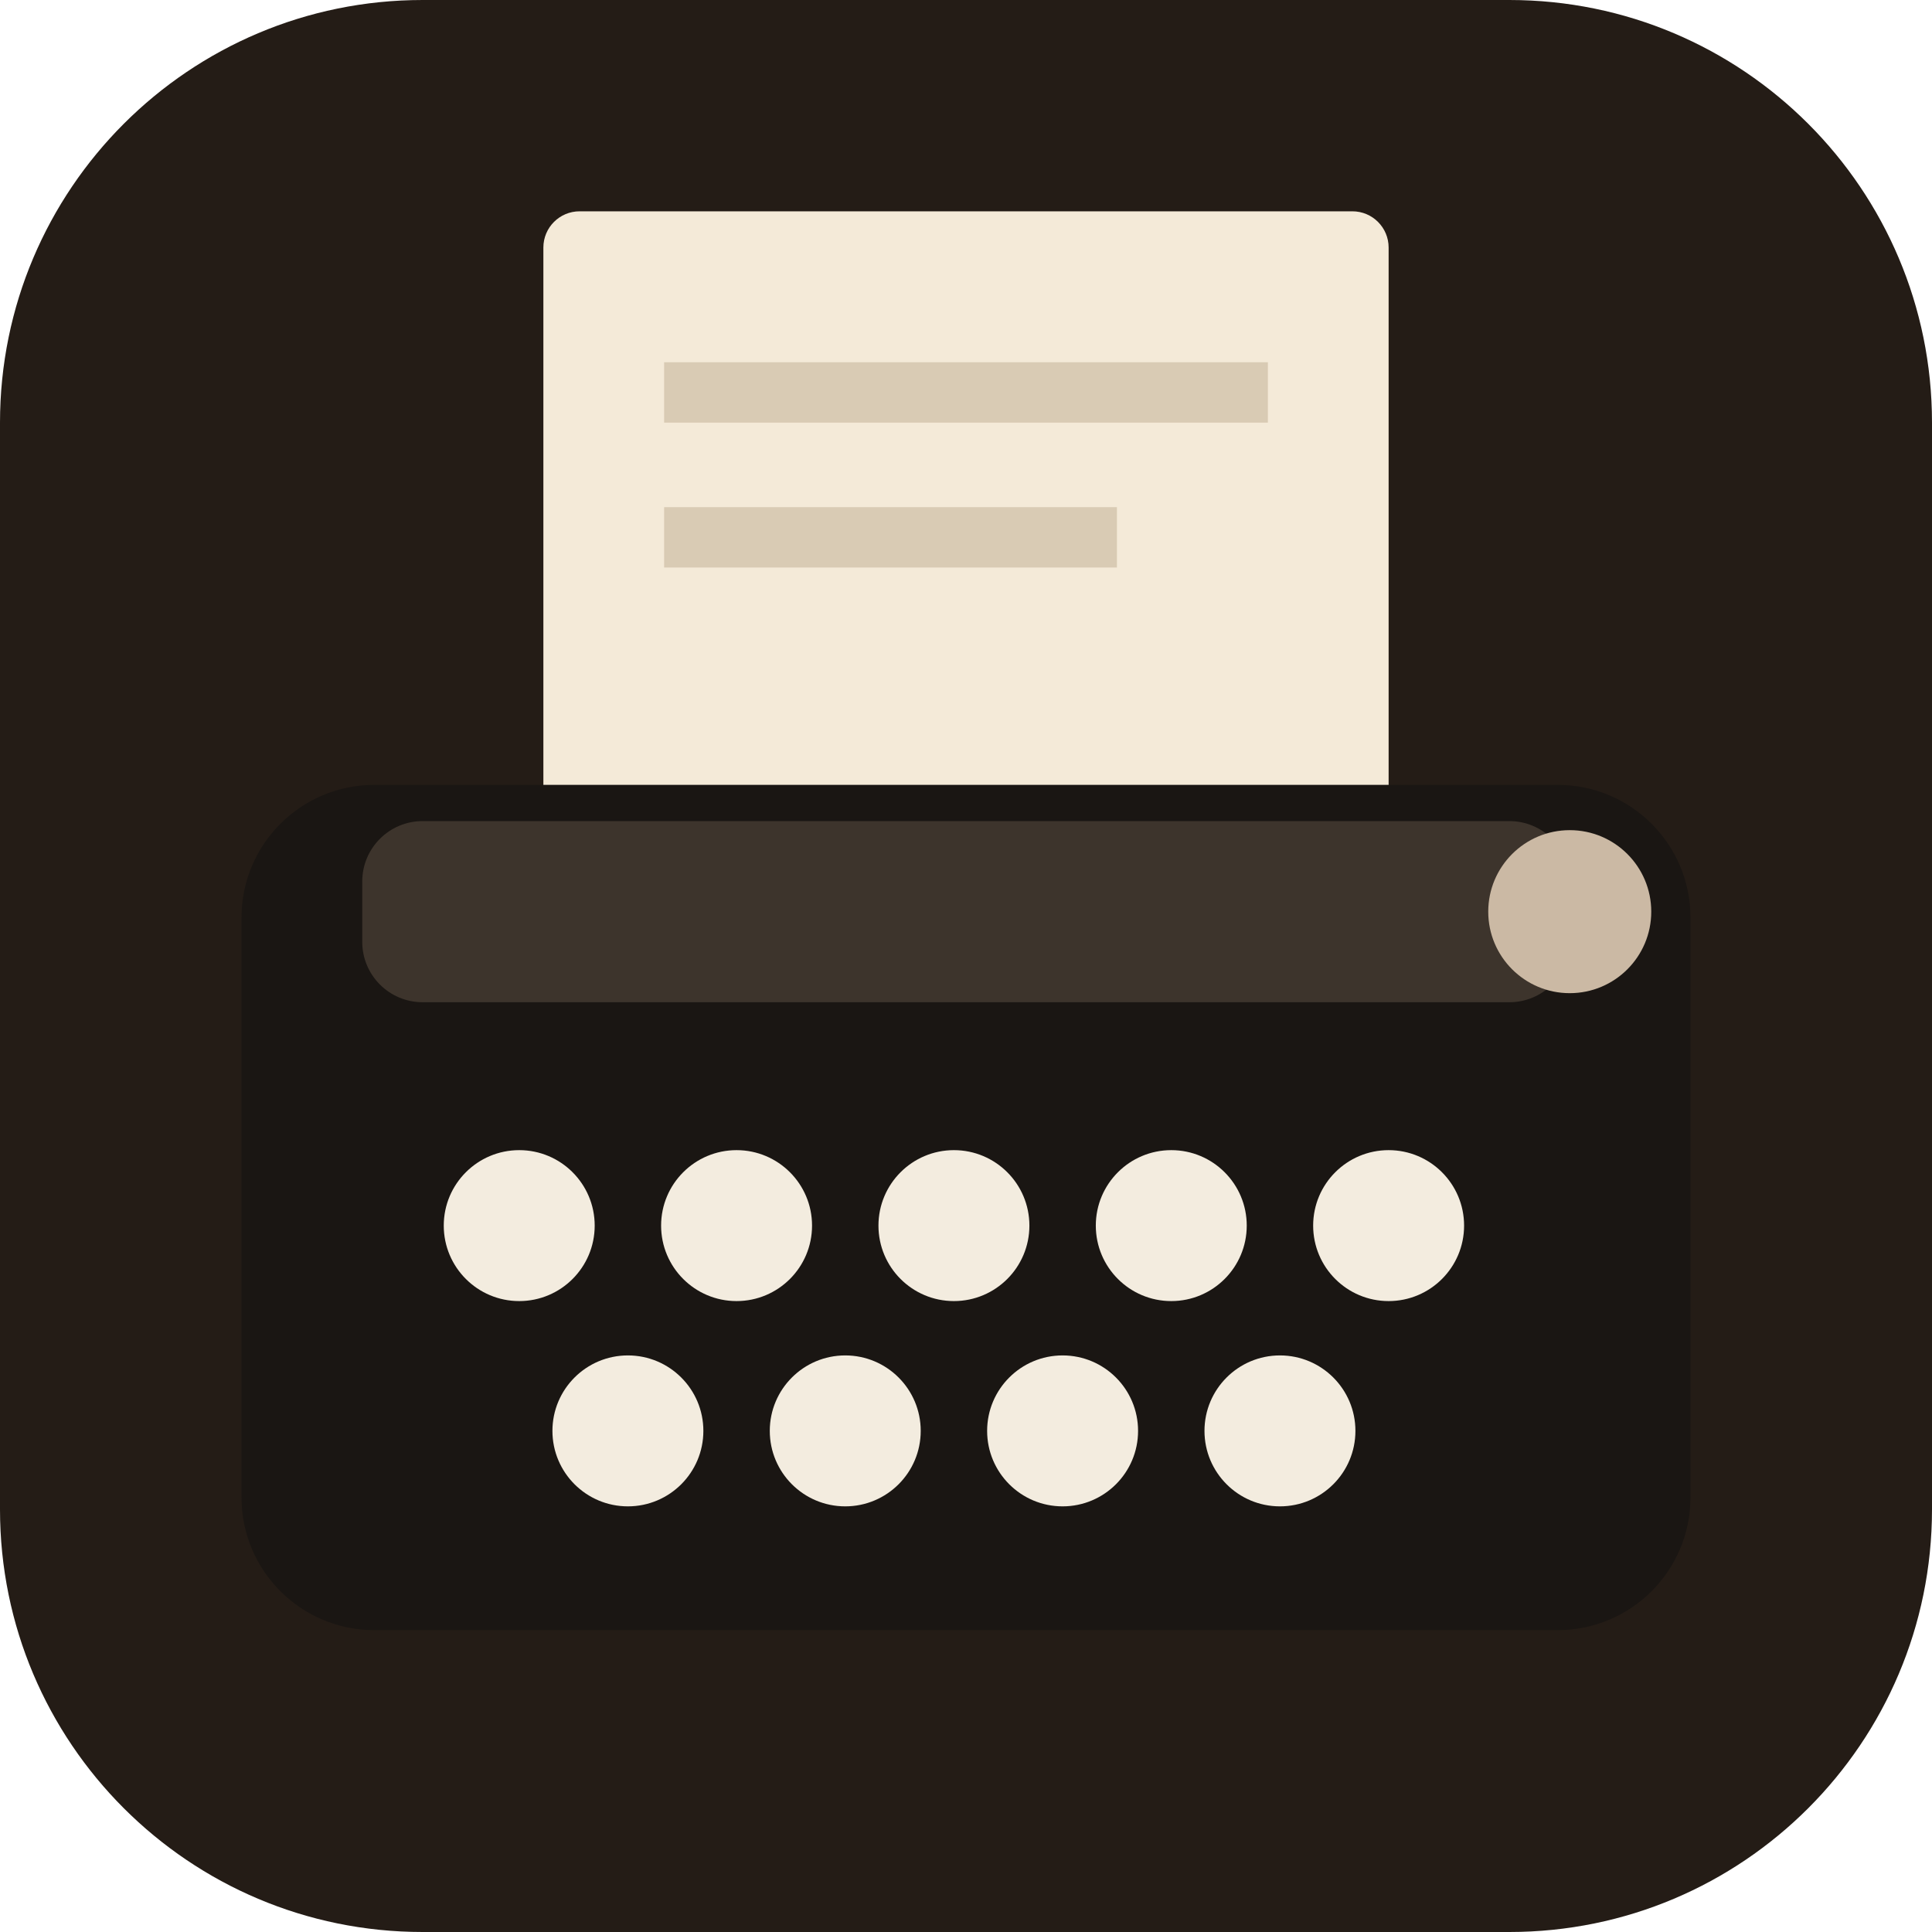
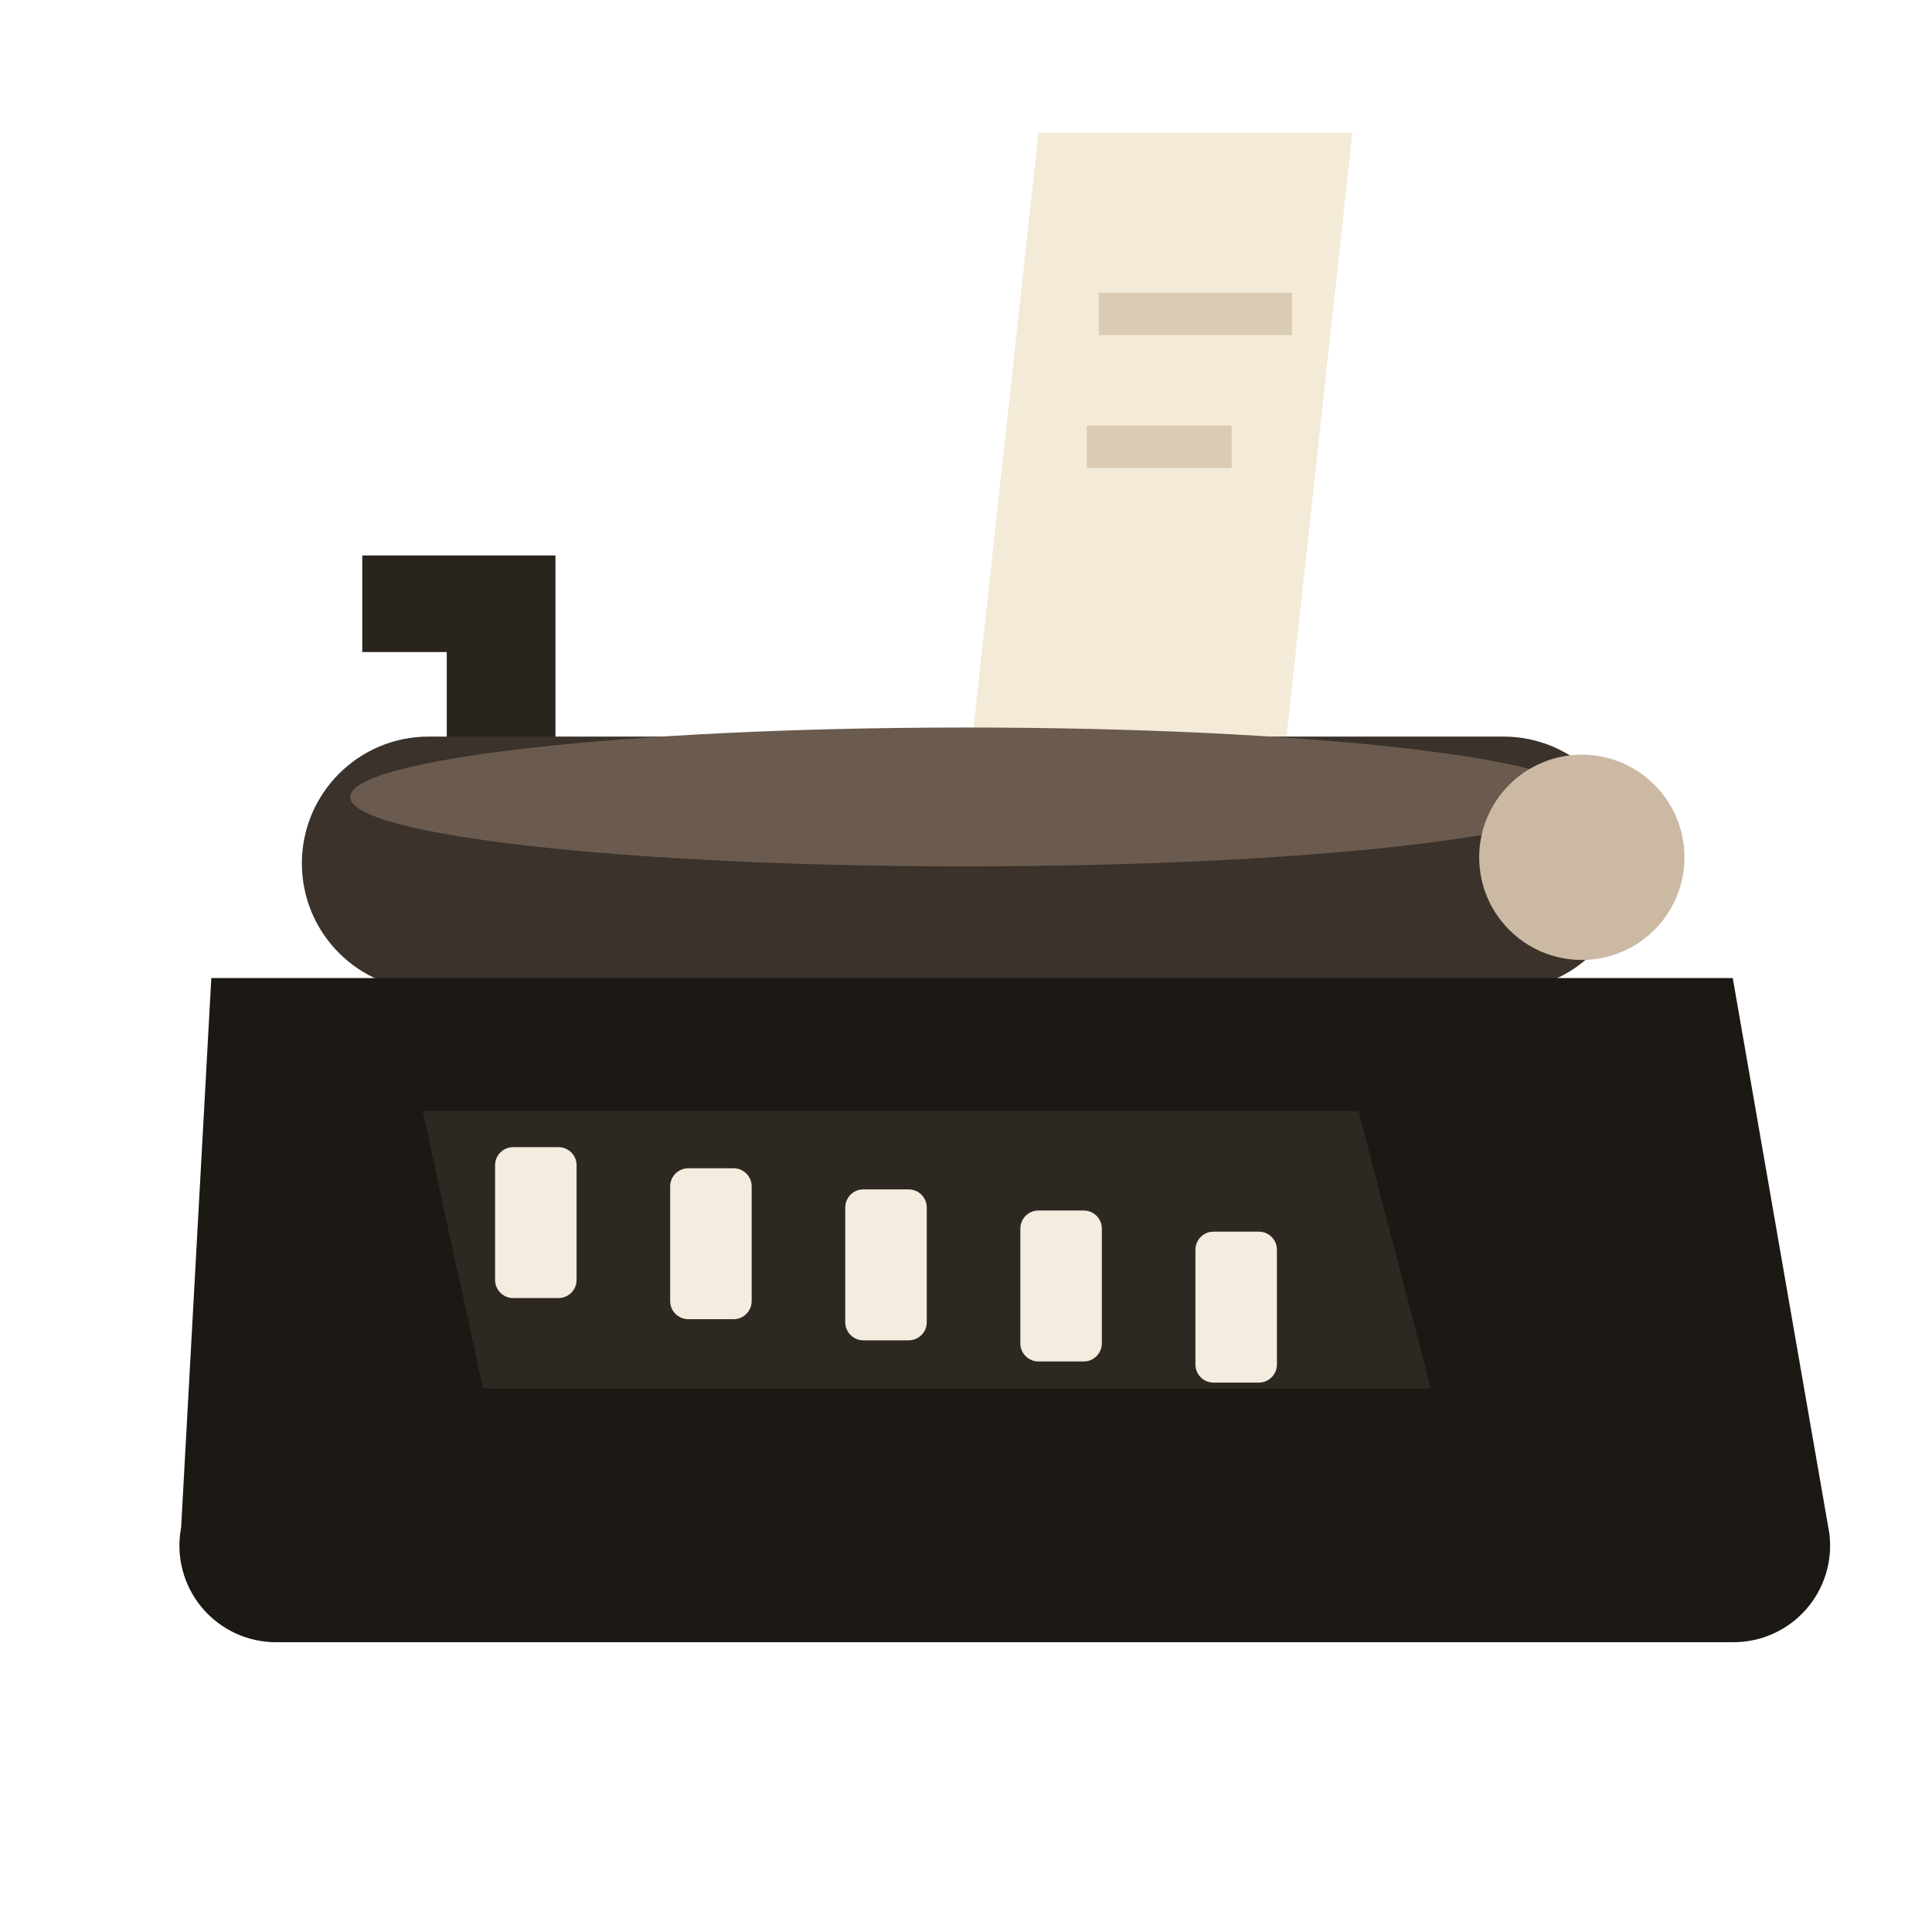
<svg xmlns="http://www.w3.org/2000/svg" viewBox="0 0 32 32">
-   <rect width="32" height="32" rx="7" fill="#241c16" />
-   <rect x="9" y="3.5" width="14" height="11" rx="0.6" fill="#f4ead8" />
-   <rect x="11" y="6" width="10" height="1" fill="#d9cbb4" />
-   <rect x="11" y="8.4" width="7.5" height="1" fill="#d9cbb4" />
-   <rect x="4" y="13" width="24" height="14" rx="2.2" fill="#1a1613" />
-   <rect x="6" y="13.6" width="20" height="3" rx="1" fill="#3d342c" />
-   <circle cx="26" cy="15.1" r="1.35" fill="#cbb9a4" />
+   <path d="M6 9.2h3.2V14H7.4v-3.2H6z" fill="#2a241e" />
+   <path d="M17.2 2.2h5.2l-1.2 11h-5.2z" fill="#f4ead8" />
+   <path d="M18.2 5.2h3.2M18 7.4h2.4" stroke="#d9cbb4" stroke-width="0.7" />
+   <rect x="5" y="12.2" width="22" height="4.2" rx="2.1" fill="#3a322b" />
+   <ellipse cx="16" cy="13.2" rx="10.2" ry="1.15" fill="#6a5b4e" />
+   <circle cx="26.2" cy="14.2" r="1.7" fill="#cbb9a4" />
+   <path d="M3.5 16.2h25.2l1.6 9.2a1.6 1.6 0 0 1-1.6 1.8H4.6a1.6 1.6 0 0 1-1.6-1.9z" fill="#1c1814" />
+   <path d="M7 18.4h15.5l1.2 4.6H8z" fill="#2e2822" />
  <g fill="#f3ecdf">
-     <circle cx="8.6" cy="20.3" r="1.25" />
-     <circle cx="12.2" cy="20.3" r="1.25" />
-     <circle cx="15.8" cy="20.3" r="1.25" />
-     <circle cx="19.4" cy="20.3" r="1.25" />
-     <circle cx="23" cy="20.3" r="1.25" />
-     <circle cx="10.4" cy="23.7" r="1.25" />
-     <circle cx="14" cy="23.7" r="1.25" />
-     <circle cx="17.6" cy="23.7" r="1.25" />
-     <circle cx="21.2" cy="23.7" r="1.25" />
+     <rect x="8.2" y="19" width="1.35" height="2.5" rx="0.3" />
+     <rect x="11.1" y="19.35" width="1.35" height="2.5" rx="0.3" />
+     <rect x="14" y="19.7" width="1.35" height="2.5" rx="0.3" />
+     <rect x="16.9" y="20.05" width="1.35" height="2.5" rx="0.3" />
+     <rect x="19.8" y="20.4" width="1.35" height="2.5" rx="0.3" />
  </g>
</svg>
